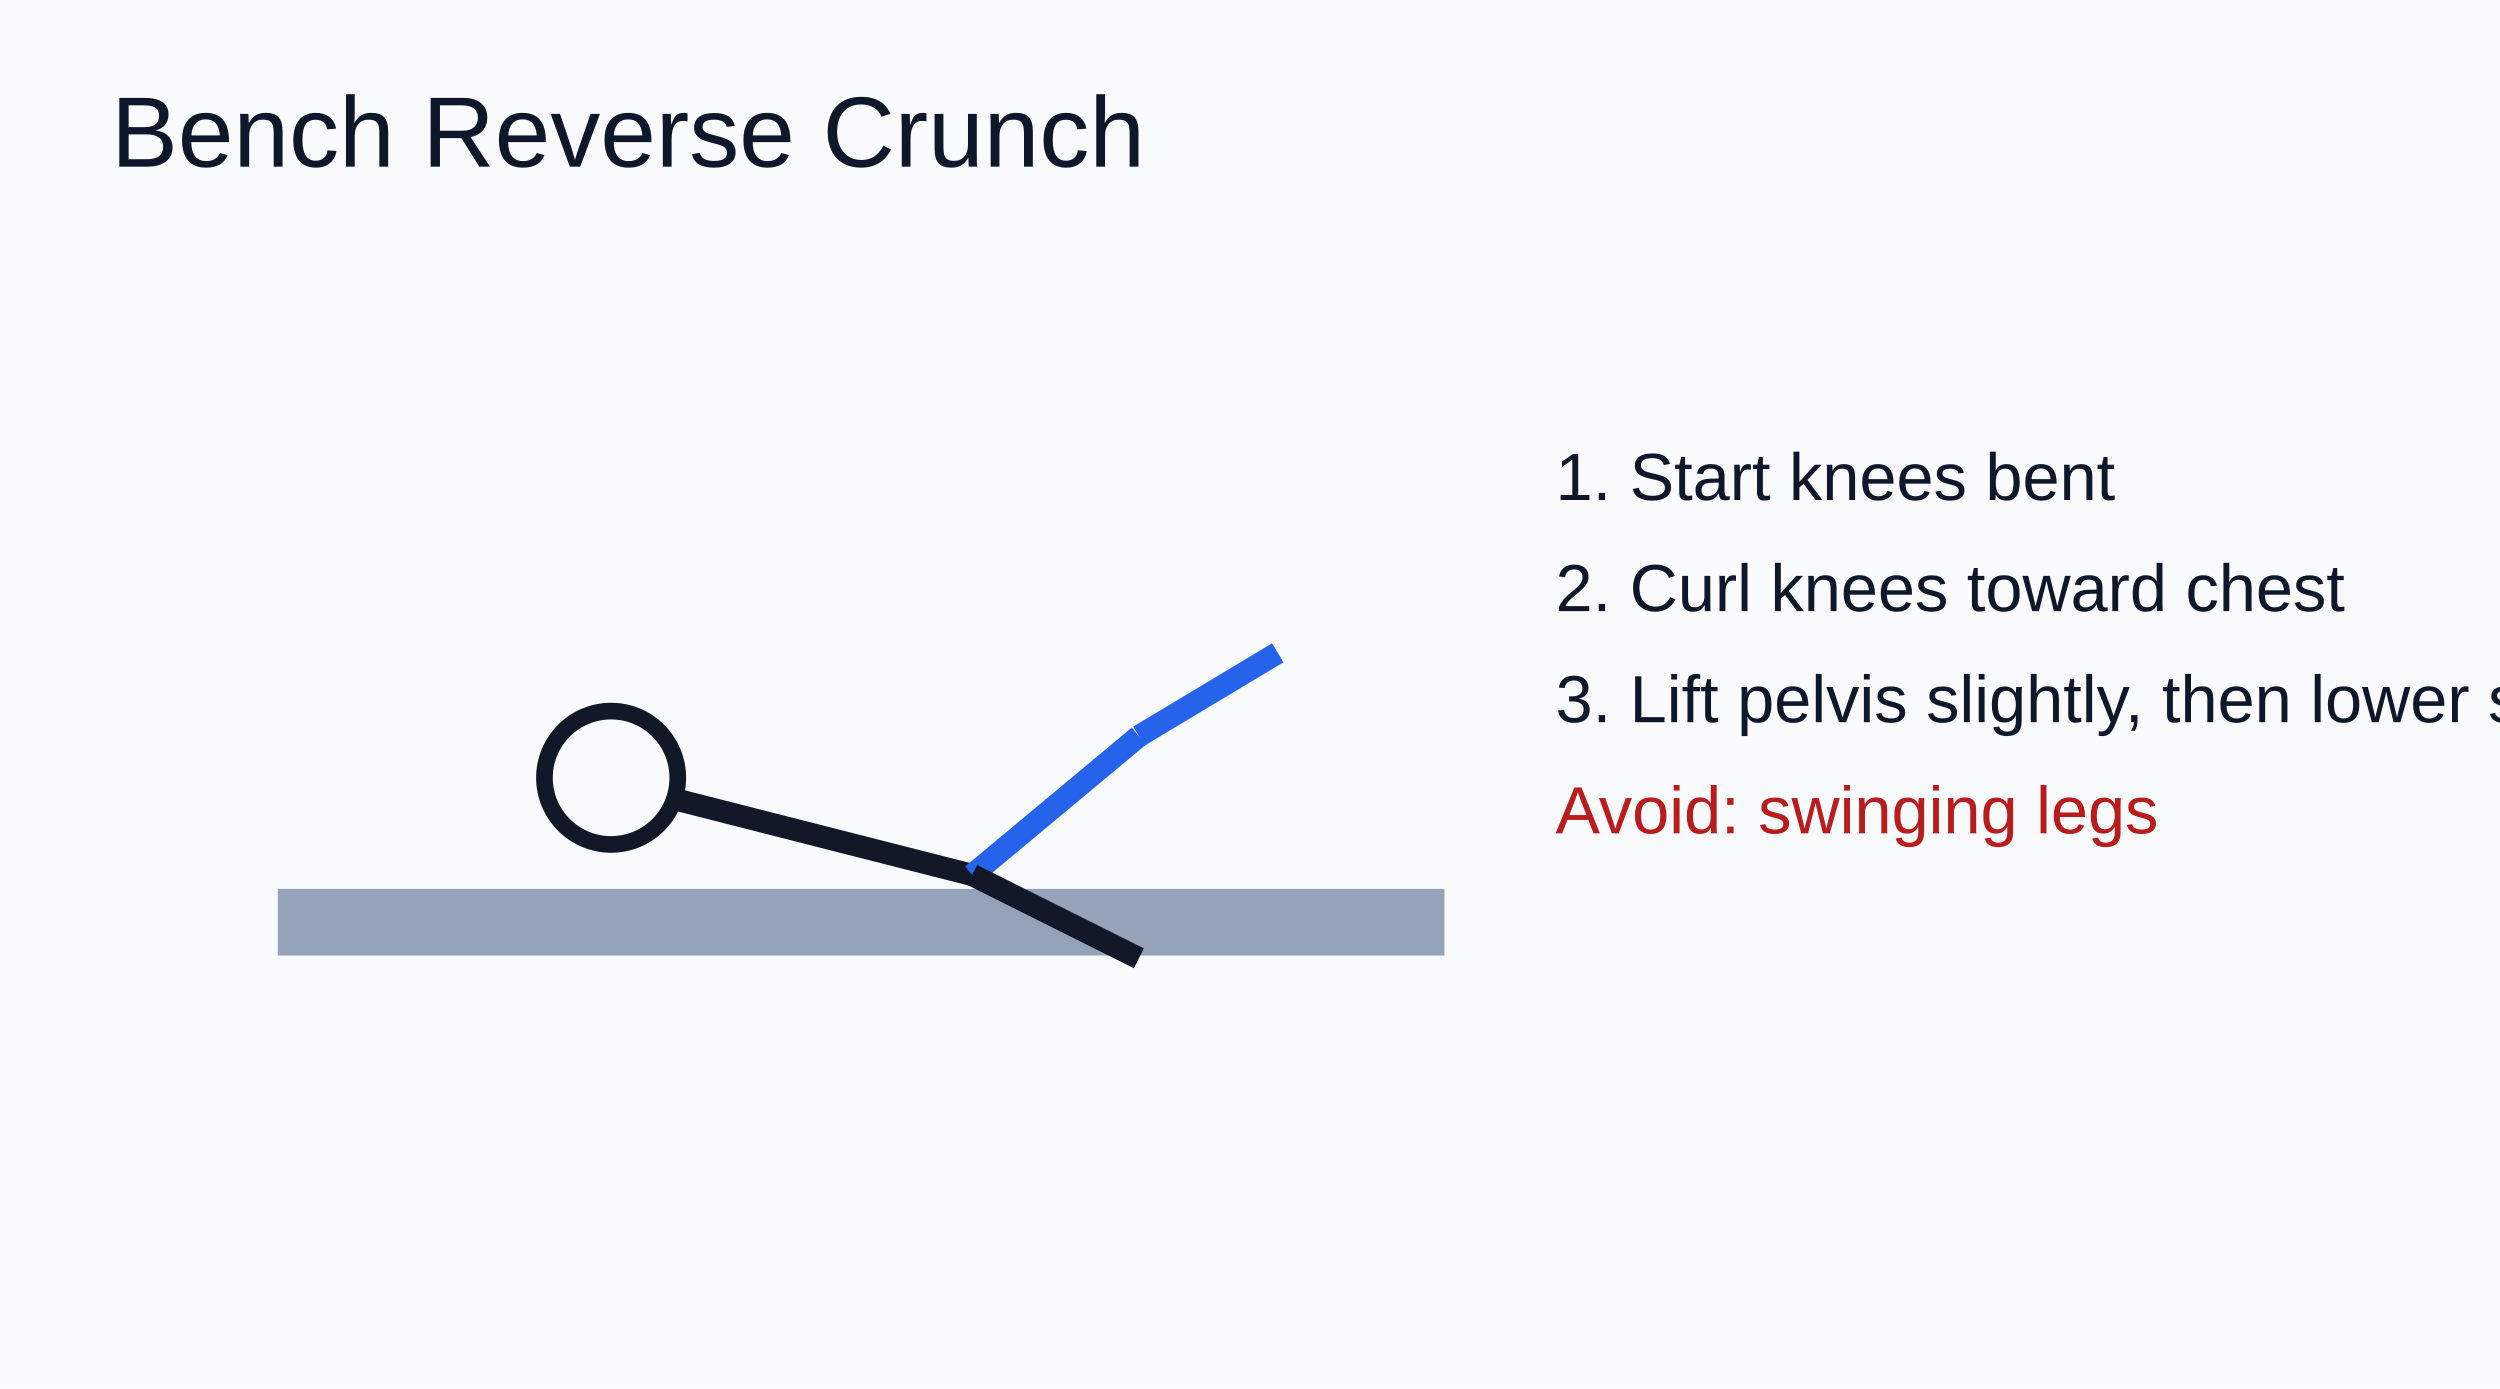
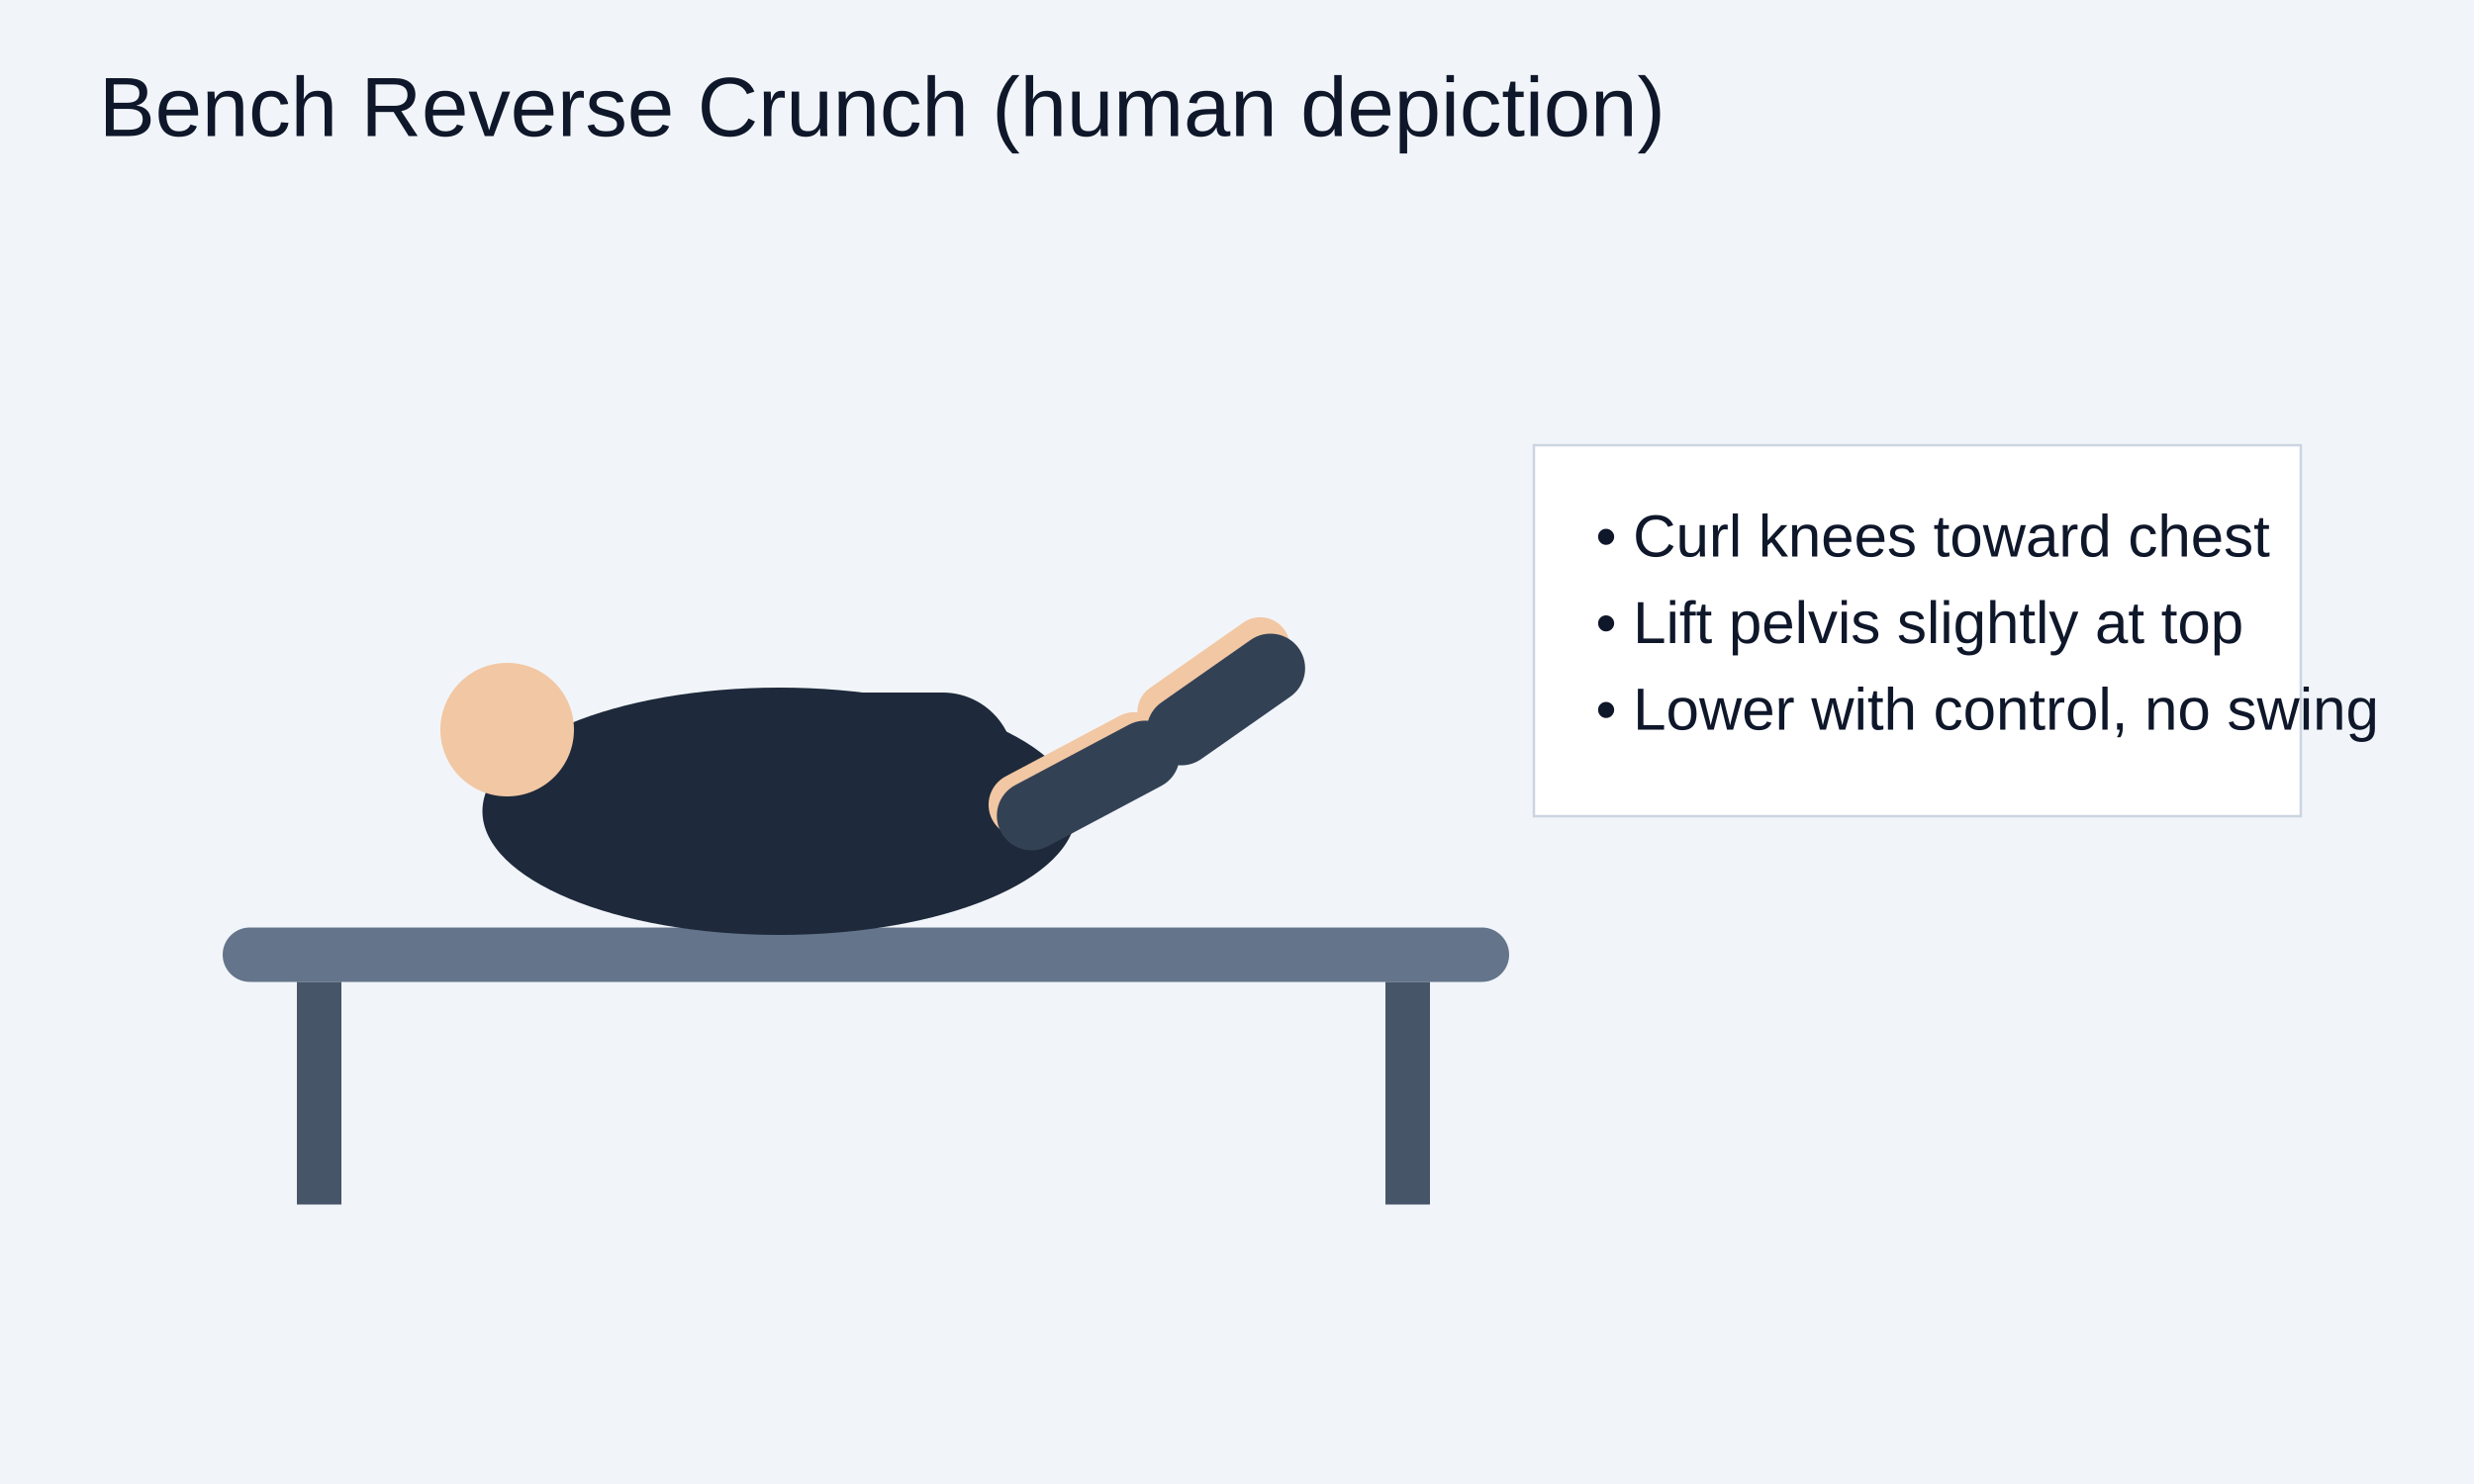
- <svg xmlns="http://www.w3.org/2000/svg" width="900" height="500" viewBox="0 0 900 500">
-   <rect width="100%" height="100%" fill="#f8fafc" />
-   <text x="40" y="60" font-size="36" font-family="Arial" fill="#0f172a">Bench Reverse Crunch</text>
-   <rect x="100" y="320" width="420" height="24" fill="#94a3b8" />
-   <circle cx="220" cy="280" r="24" fill="none" stroke="#111827" stroke-width="6" />
-   <line x1="244" y1="288" x2="350" y2="315" stroke="#111827" stroke-width="8" />
-   <line x1="350" y1="315" x2="410" y2="265" stroke="#2563eb" stroke-width="8" />
-   <line x1="410" y1="265" x2="460" y2="235" stroke="#2563eb" stroke-width="8" />
-   <line x1="350" y1="315" x2="410" y2="345" stroke="#111827" stroke-width="8" />
-   <text x="560" y="180" font-size="24" font-family="Arial" fill="#0f172a">1. Start knees bent</text>
-   <text x="560" y="220" font-size="24" font-family="Arial" fill="#0f172a">2. Curl knees toward chest</text>
-   <text x="560" y="260" font-size="24" font-family="Arial" fill="#0f172a">3. Lift pelvis slightly, then lower slow</text>
-   <text x="560" y="300" font-size="24" font-family="Arial" fill="#b91c1c">Avoid: swinging legs</text>
+ <svg xmlns="http://www.w3.org/2000/svg" width="1000" height="600" viewBox="0 0 1000 600">
+   <rect width="100%" height="100%" fill="#f1f5f9" />
+   <text x="40" y="55" font-family="Arial" font-size="34" fill="#0f172a">Bench Reverse Crunch (human depiction)</text>
+   <rect x="90" y="375" width="520" height="22" rx="11" fill="#64748b" />
+   <rect x="120" y="397" width="18" height="90" fill="#475569" />
+   <rect x="560" y="397" width="18" height="90" fill="#475569" />
+   <ellipse cx="315" cy="328" rx="120" ry="50" fill="#1e293b" />
+   <circle cx="205" cy="295" r="27" fill="#f2c7a3" />
+   <rect x="318" y="280" width="92" height="58" rx="29" fill="#1e293b" />
+   <rect x="395" y="320" width="78" height="26" rx="13" fill="#f2c7a3" transform="rotate(-28 395 320)" />
+   <rect x="455" y="285" width="70" height="24" rx="12" fill="#f2c7a3" transform="rotate(-35 455 285)" />
+   <rect x="398" y="324" width="80" height="28" rx="14" fill="#334155" transform="rotate(-28 398 324)" />
+   <rect x="458" y="292" width="72" height="28" rx="14" fill="#334155" transform="rotate(-35 458 292)" />
+   <path d="M620 180 L930 180 L930 330 L620 330 Z" fill="#ffffff" stroke="#cbd5e1" />
+   <text x="645" y="225" font-family="Arial" font-size="24" fill="#0f172a">• Curl knees toward chest</text>
+   <text x="645" y="260" font-family="Arial" font-size="24" fill="#0f172a">• Lift pelvis slightly at top</text>
+   <text x="645" y="295" font-family="Arial" font-size="24" fill="#0f172a">• Lower with control, no swing</text>
</svg>
